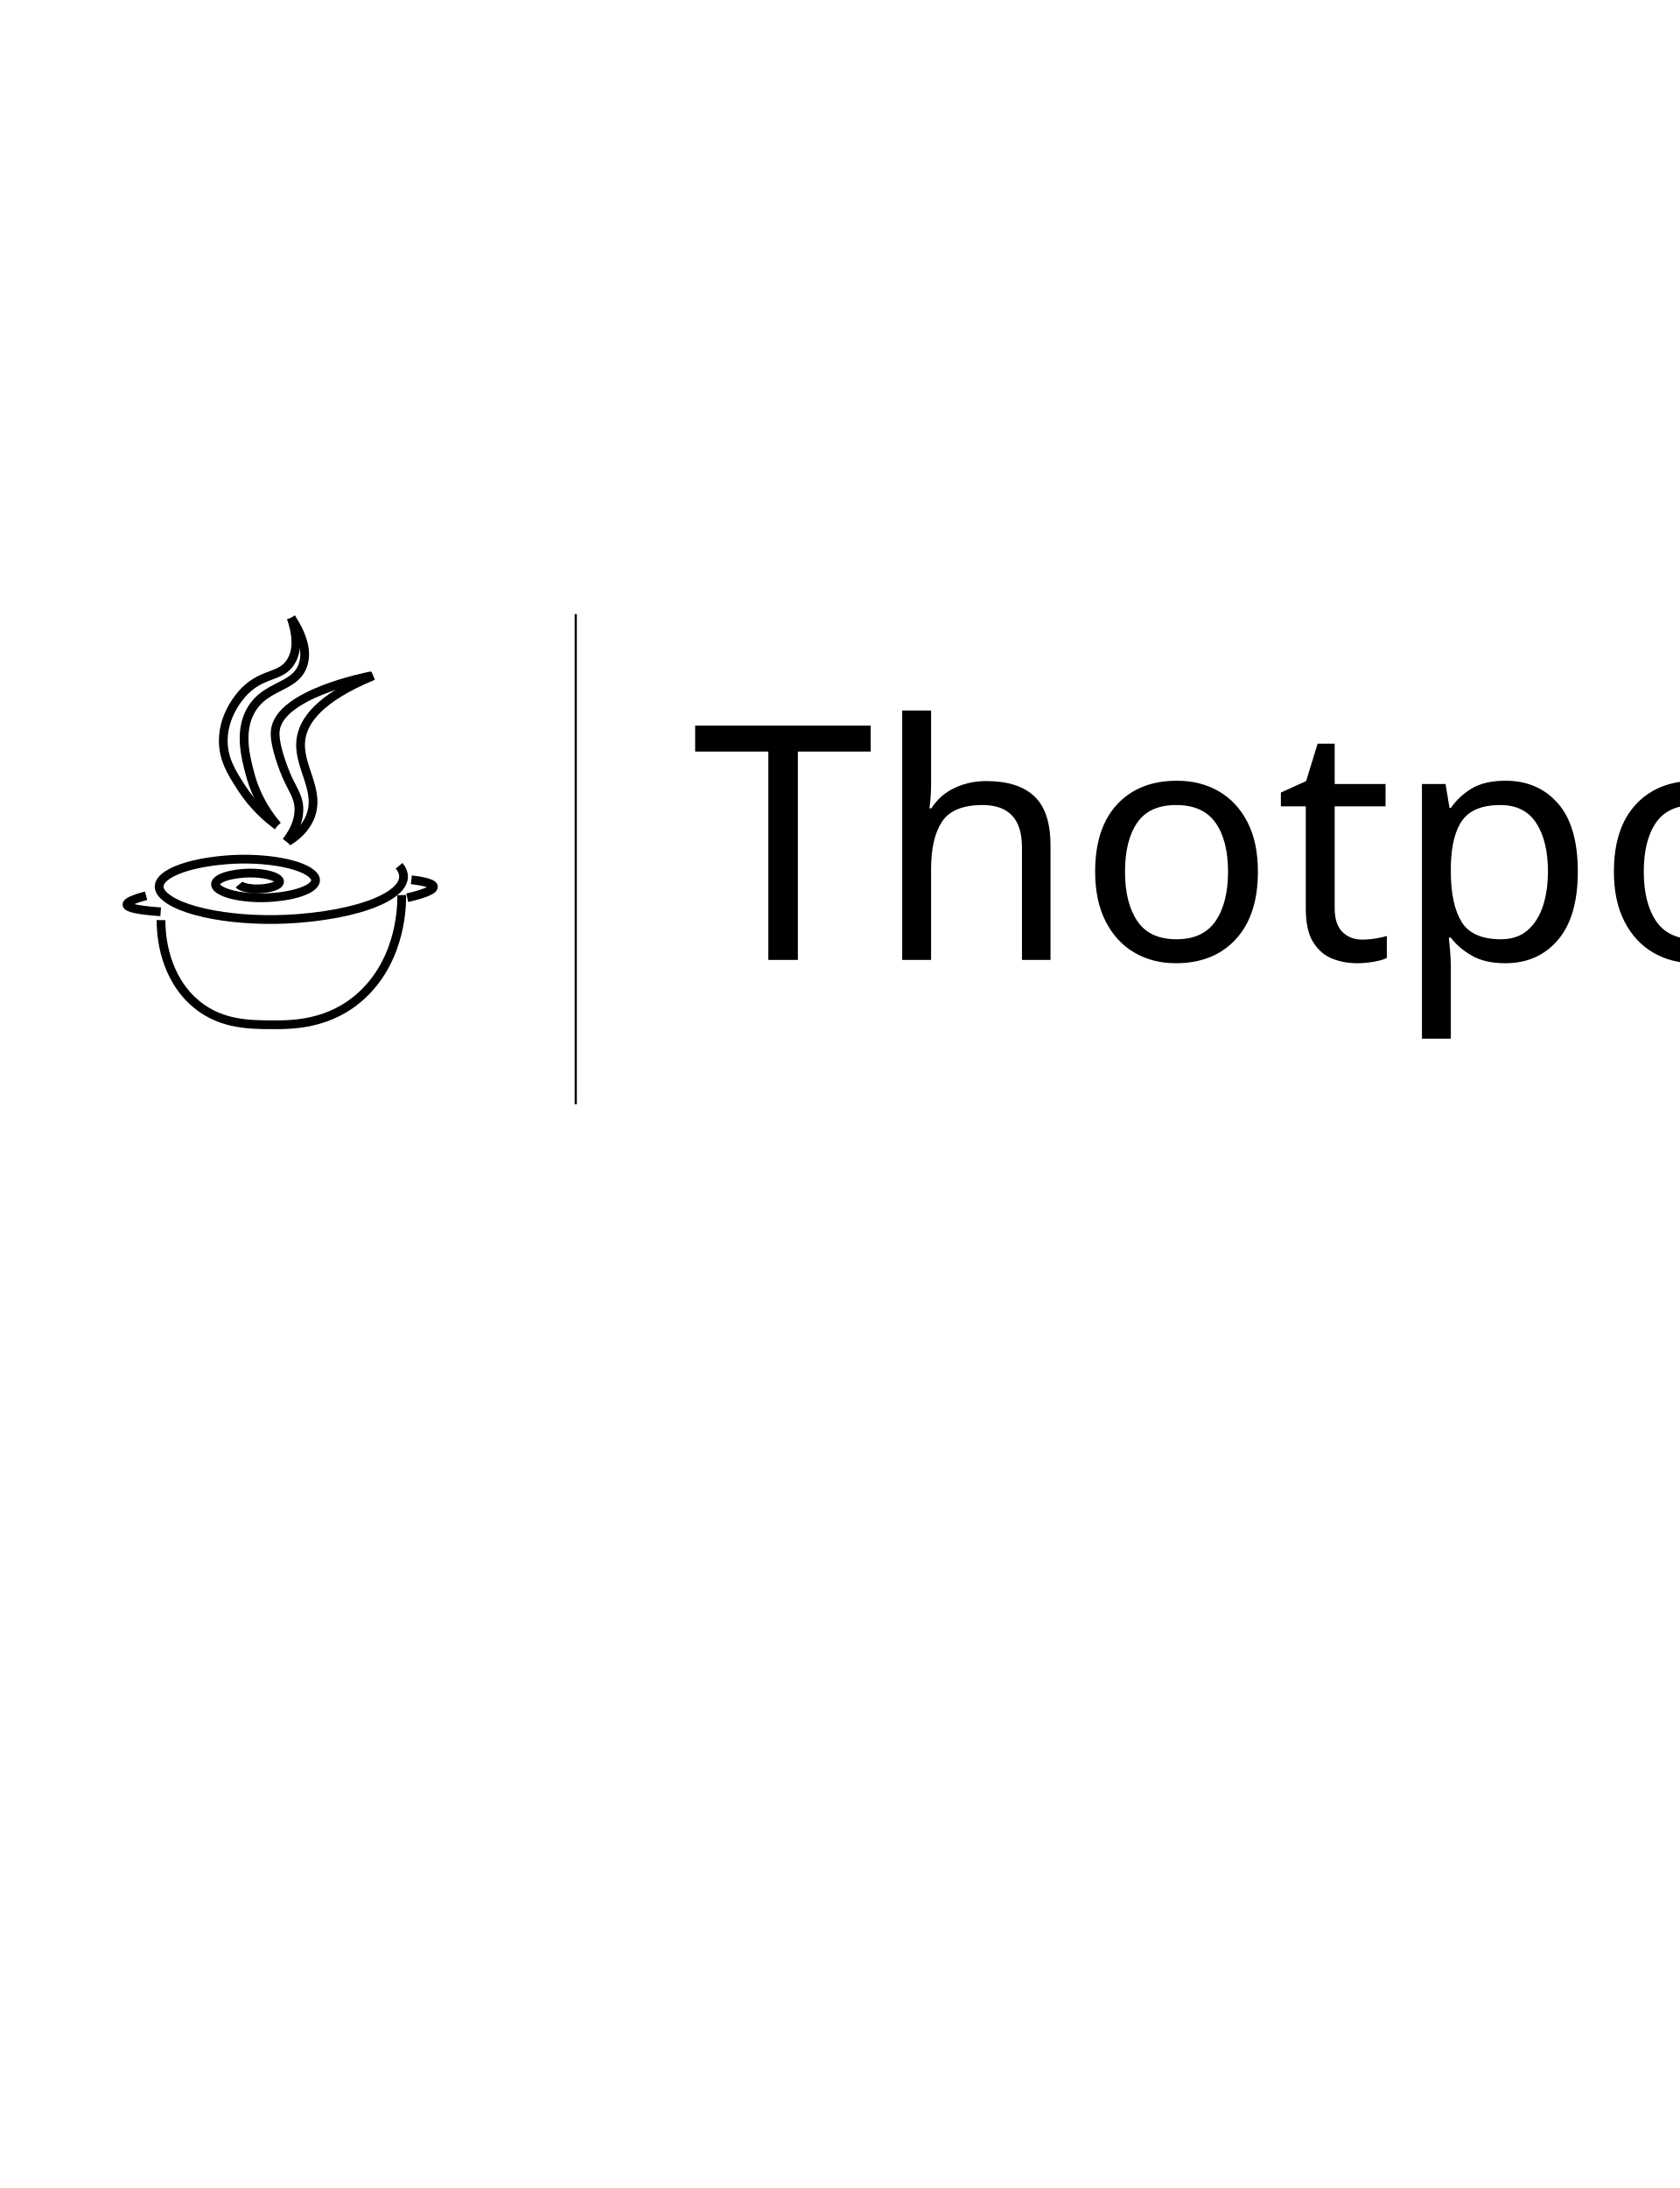
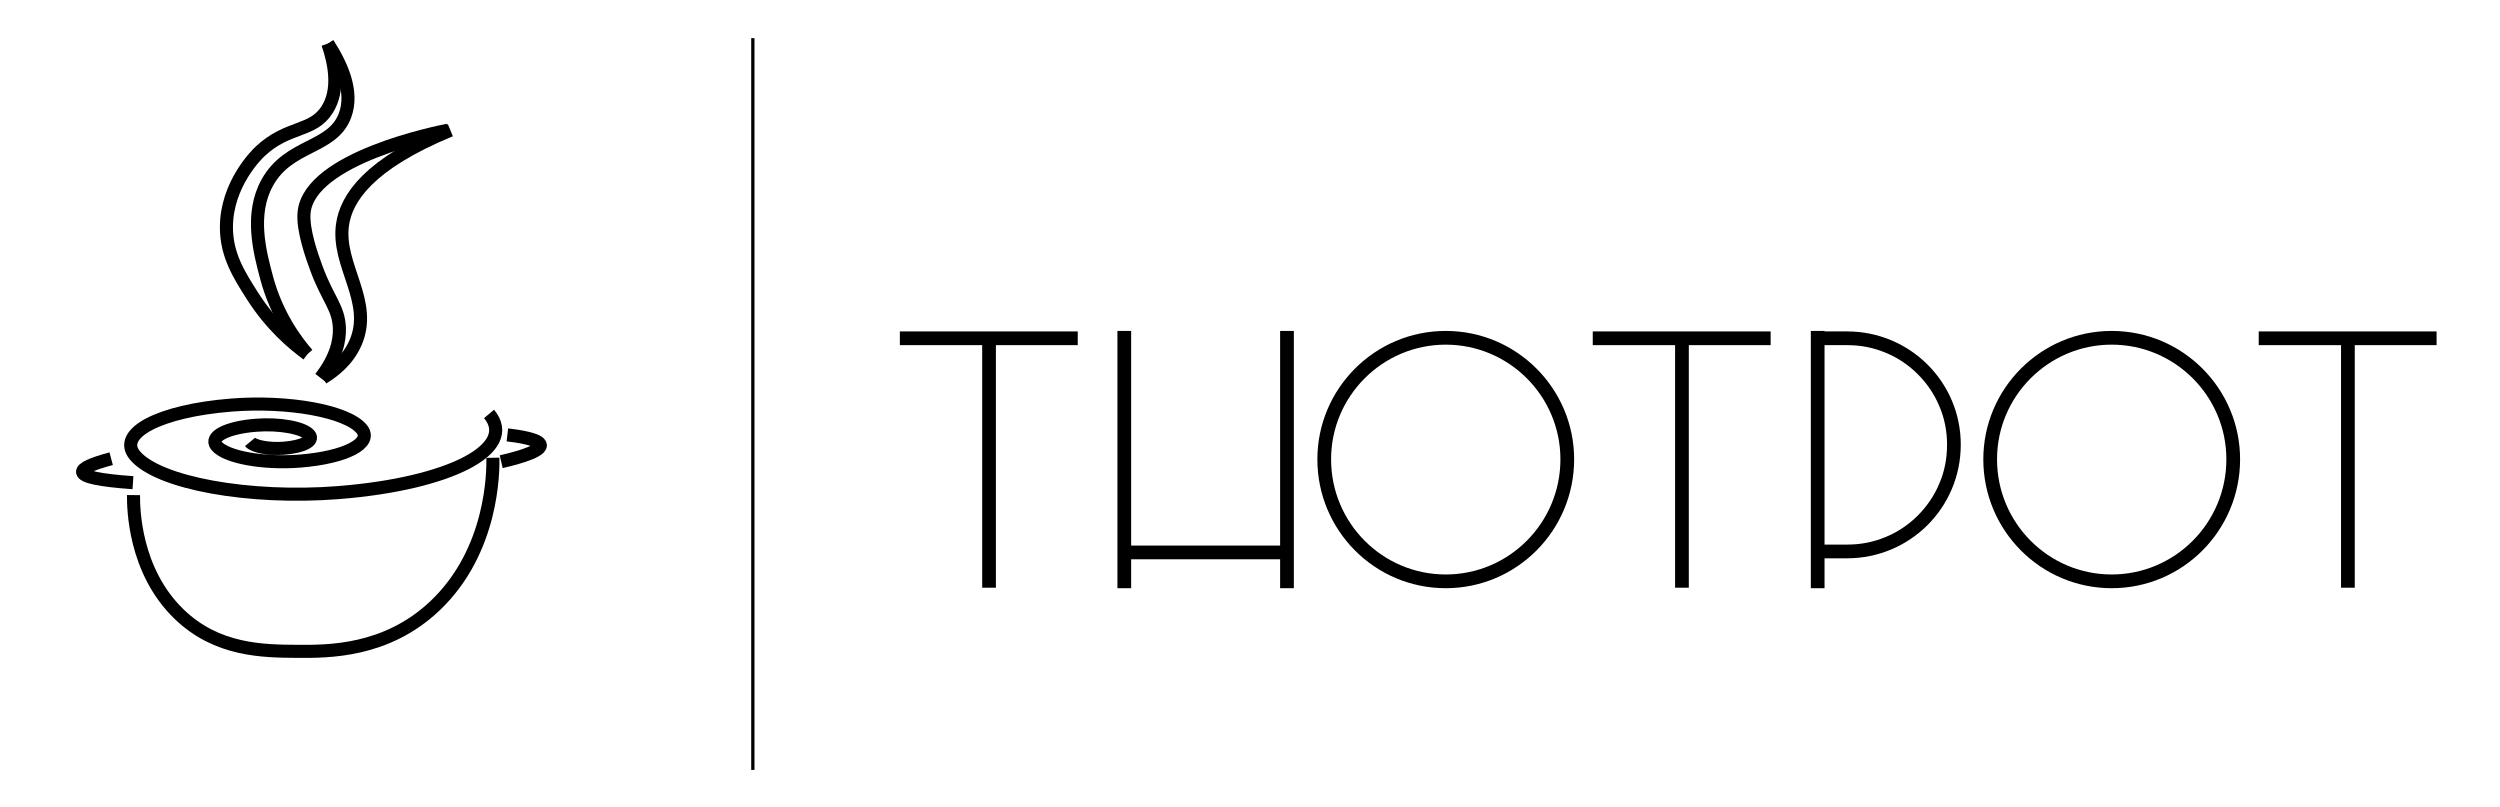
- <svg xmlns="http://www.w3.org/2000/svg" version="1.1" id="Layer_1" x="0px" y="0px" viewBox="0 0 768 1000" style="enable-background:new 0 0 768 1000;" xml:space="preserve">
+ <svg xmlns="http://www.w3.org/2000/svg" version="1.1" id="Layer_1" x="0px" y="0px" viewBox="0 0 765.26 246.86" style="enable-background:new 0 0 765.26 246.86;" xml:space="preserve">
  <style type="text/css">
- 	.st0{font-family:'SaiyanSans';}
- 	.st1{font-size:150px;}
- 	.st2{fill:none;stroke:#000000;stroke-miterlimit:10;}
- 	.st3{fill:none;stroke:#000000;stroke-width:4;stroke-miterlimit:10;}
+ 	.st0{fill:none;stroke:#000000;stroke-miterlimit:10;}
+ 	.st1{fill:none;stroke:#000000;stroke-width:4;stroke-miterlimit:10;}
</style>
-   <text transform="matrix(1 0 0 1 316.2857 438.7332)" class="st0 st1">Thotpot</text>
-   <line class="st2" x1="263.2" y1="280.66" x2="263.2" y2="504.66" />
  <g>
-     <path class="st3" d="M182.45,395.69c8.81,10.57-11.8,21.35-46.03,24.07c-27.39,2.18-55.3-2.91-62.36-11.37   c-5.64-6.77,7.55-13.66,29.46-15.41c17.53-1.39,35.4,1.87,39.91,7.28c3.61,4.33-4.83,8.75-18.85,9.86   c-11.22,0.89-22.65-1.19-25.54-4.66c-2.31-2.77,3.09-5.6,12.07-6.31c7.18-0.57,14.5,0.76,16.35,2.98c1.48,1.77-1.98,3.58-7.72,4.04   c-4.59,0.37-9.28-0.49-10.46-1.91" />
-     <path class="st3" d="M183.63,409.1c0.07,4.04,0.1,28.43-17.75,45.34c-14.89,14.1-32.7,13.98-42.08,13.92   c-10.51-0.07-24.62-0.16-36.24-11.4c-13.78-13.32-13.98-32.57-13.94-36.43" />
-     <path class="st3" d="M66.79,409.39c-5.93,1.58-8.85,2.94-8.76,4.07c0.11,1.47,5.25,2.56,15.43,3.27" />
-     <path class="st3" d="M188.06,402.1c3.03,0.35,9.97,1.32,10.1,3.16c0.15,2.21-9.62,4.51-11.99,5.05" />
-     <path class="st3" d="M131.57,384.65c3.29-1.99,7.66-5.35,10.01-10.76c5.5-12.66-5.7-23.54-4-36.03   c1.12-8.23,8.05-18.71,33.03-29.02" />
-     <path class="st3" d="M130.85,384.65c4.82-6.2,5.92-11.36,5.79-15.25c-0.21-6.27-3.6-8.9-7.04-18.28   c-1.25-3.42-4.35-11.87-3.75-17.26c1.85-16.59,40.98-24.43,44.03-25.02" />
-     <path class="st3" d="M126.85,377.39c-3.56-4.12-9.46-12.04-12.51-23.52c-2.08-7.83-5.13-19.33,0.25-29.02   c6.61-11.91,19.9-10.23,23.77-20.52c2.74-7.28-1.1-15.62-5.25-22.02" />
-     <path class="st3" d="M126.85,377.39c-4.4-3.2-11.09-8.87-16.76-17.76c-4.13-6.47-8-12.54-8.02-21.02   c-0.03-13.29,9.42-22.46,10.27-23.26c8.52-8.03,16.02-5.77,20.52-12.76c3.88-6.04,2.37-14.06,0.25-20.27" />
+     <path d="M329.9,105.65h-25.05v74.25h-4.2v-74.25h-25.2v-4.2h54.45V105.65z" />
+     <path d="M396.05,101.3v65.7v4.2v8.85h-4.2v-8.85h-45.6v8.85h-4.2v-8.85v-4.2v-65.7h4.2v65.7h45.6v-65.7H396.05z" />
+     <path d="M481.85,140.6c0,21.75-17.55,39.45-39.3,39.45c-21.75,0-39.3-17.7-39.3-39.45c0-21.6,17.55-39.3,39.3-39.3   C464.3,101.3,481.85,119,481.85,140.6z M477.65,140.6c0-19.35-15.75-35.1-35.1-35.1c-19.35,0-35.1,15.75-35.1,35.1   c0,19.5,15.75,35.25,35.1,35.25C461.9,175.84,477.65,160.09,477.65,140.6z" />
+     <path d="M542,105.65h-25.05v74.25h-4.2v-74.25h-25.2v-4.2H542V105.65z" />
+     <path d="M600.2,136.1c0,19.35-15.6,34.8-34.8,34.8h-6.9v9.15h-4.2V101.3h4.2v0.15h6.9C584.6,101.45,600.2,116.9,600.2,136.1z    M593.6,148.1c1.65-3.75,2.4-7.8,2.4-12c0-4.05-0.75-8.1-2.4-11.85c-1.5-3.6-3.75-6.9-6.6-9.75c-2.7-2.7-6-4.95-9.6-6.45   c-3.9-1.65-7.8-2.4-12-2.4h-6.9v61.05h6.9c4.2,0,8.1-0.75,12-2.4c3.6-1.5,6.9-3.75,9.6-6.45C589.85,154.99,592.1,151.7,593.6,148.1   z" />
+     <path d="M685.7,140.6c0,21.75-17.55,39.45-39.3,39.45s-39.3-17.7-39.3-39.45c0-21.6,17.55-39.3,39.3-39.3S685.7,119,685.7,140.6z    M681.5,140.6c0-19.35-15.75-35.1-35.1-35.1c-19.35,0-35.1,15.75-35.1,35.1c0,19.5,15.75,35.25,35.1,35.25   C665.75,175.84,681.5,160.09,681.5,140.6z" />
+     <path d="M745.85,105.65H720.8v74.25h-4.2v-74.25h-25.2v-4.2h54.45V105.65z" />
+   </g>
+   <line class="st0" x1="230.45" y1="11.68" x2="230.45" y2="235.68" />
+   <g>
+     <path class="st1" d="M149.7,126.71c8.81,10.57-11.8,21.35-46.03,24.07c-27.39,2.18-55.3-2.91-62.36-11.37   c-5.64-6.77,7.55-13.66,29.46-15.41c17.53-1.39,35.4,1.87,39.91,7.28c3.61,4.33-4.83,8.75-18.85,9.86   c-11.22,0.89-22.65-1.19-25.54-4.66c-2.31-2.77,3.09-5.6,12.07-6.31c7.18-0.57,14.5,0.76,16.35,2.98c1.48,1.77-1.98,3.58-7.72,4.04   c-4.59,0.37-9.28-0.49-10.46-1.91" />
+     <path class="st1" d="M150.88,140.12c0.07,4.04,0.1,28.43-17.75,45.34c-14.89,14.1-32.7,13.98-42.08,13.92   c-10.51-0.07-24.62-0.16-36.24-11.4c-13.78-13.32-13.98-32.57-13.94-36.43" />
+     <path class="st1" d="M34.03,140.41c-5.93,1.58-8.85,2.94-8.76,4.07c0.11,1.47,5.25,2.56,15.43,3.27" />
+     <path class="st1" d="M155.31,133.12c3.03,0.35,9.97,1.32,10.1,3.16c0.15,2.21-9.62,4.51-11.99,5.05" />
+     <path class="st1" d="M98.82,115.67c3.29-1.99,7.66-5.35,10.01-10.76c5.5-12.66-5.7-23.54-4-36.03c1.12-8.23,8.05-18.71,33.03-29.02   " />
+     <path class="st1" d="M98.1,115.67c4.82-6.2,5.92-11.36,5.79-15.25c-0.21-6.27-3.6-8.9-7.04-18.28c-1.25-3.42-4.35-11.87-3.75-17.26   c1.85-16.59,40.98-24.43,44.03-25.02" />
+     <path class="st1" d="M94.09,108.42c-3.56-4.12-9.46-12.04-12.51-23.52c-2.08-7.83-5.13-19.33,0.25-29.02   c6.61-11.91,19.9-10.23,23.77-20.52c2.74-7.28-1.1-15.62-5.25-22.02" />
+     <path class="st1" d="M94.09,108.42c-4.4-3.2-11.09-8.87-16.76-17.76c-4.13-6.47-8-12.54-8.02-21.02   c-0.03-13.29,9.42-22.46,10.27-23.26c8.52-8.03,16.02-5.77,20.52-12.76c3.88-6.04,2.37-14.06,0.25-20.27" />
  </g>
</svg>
